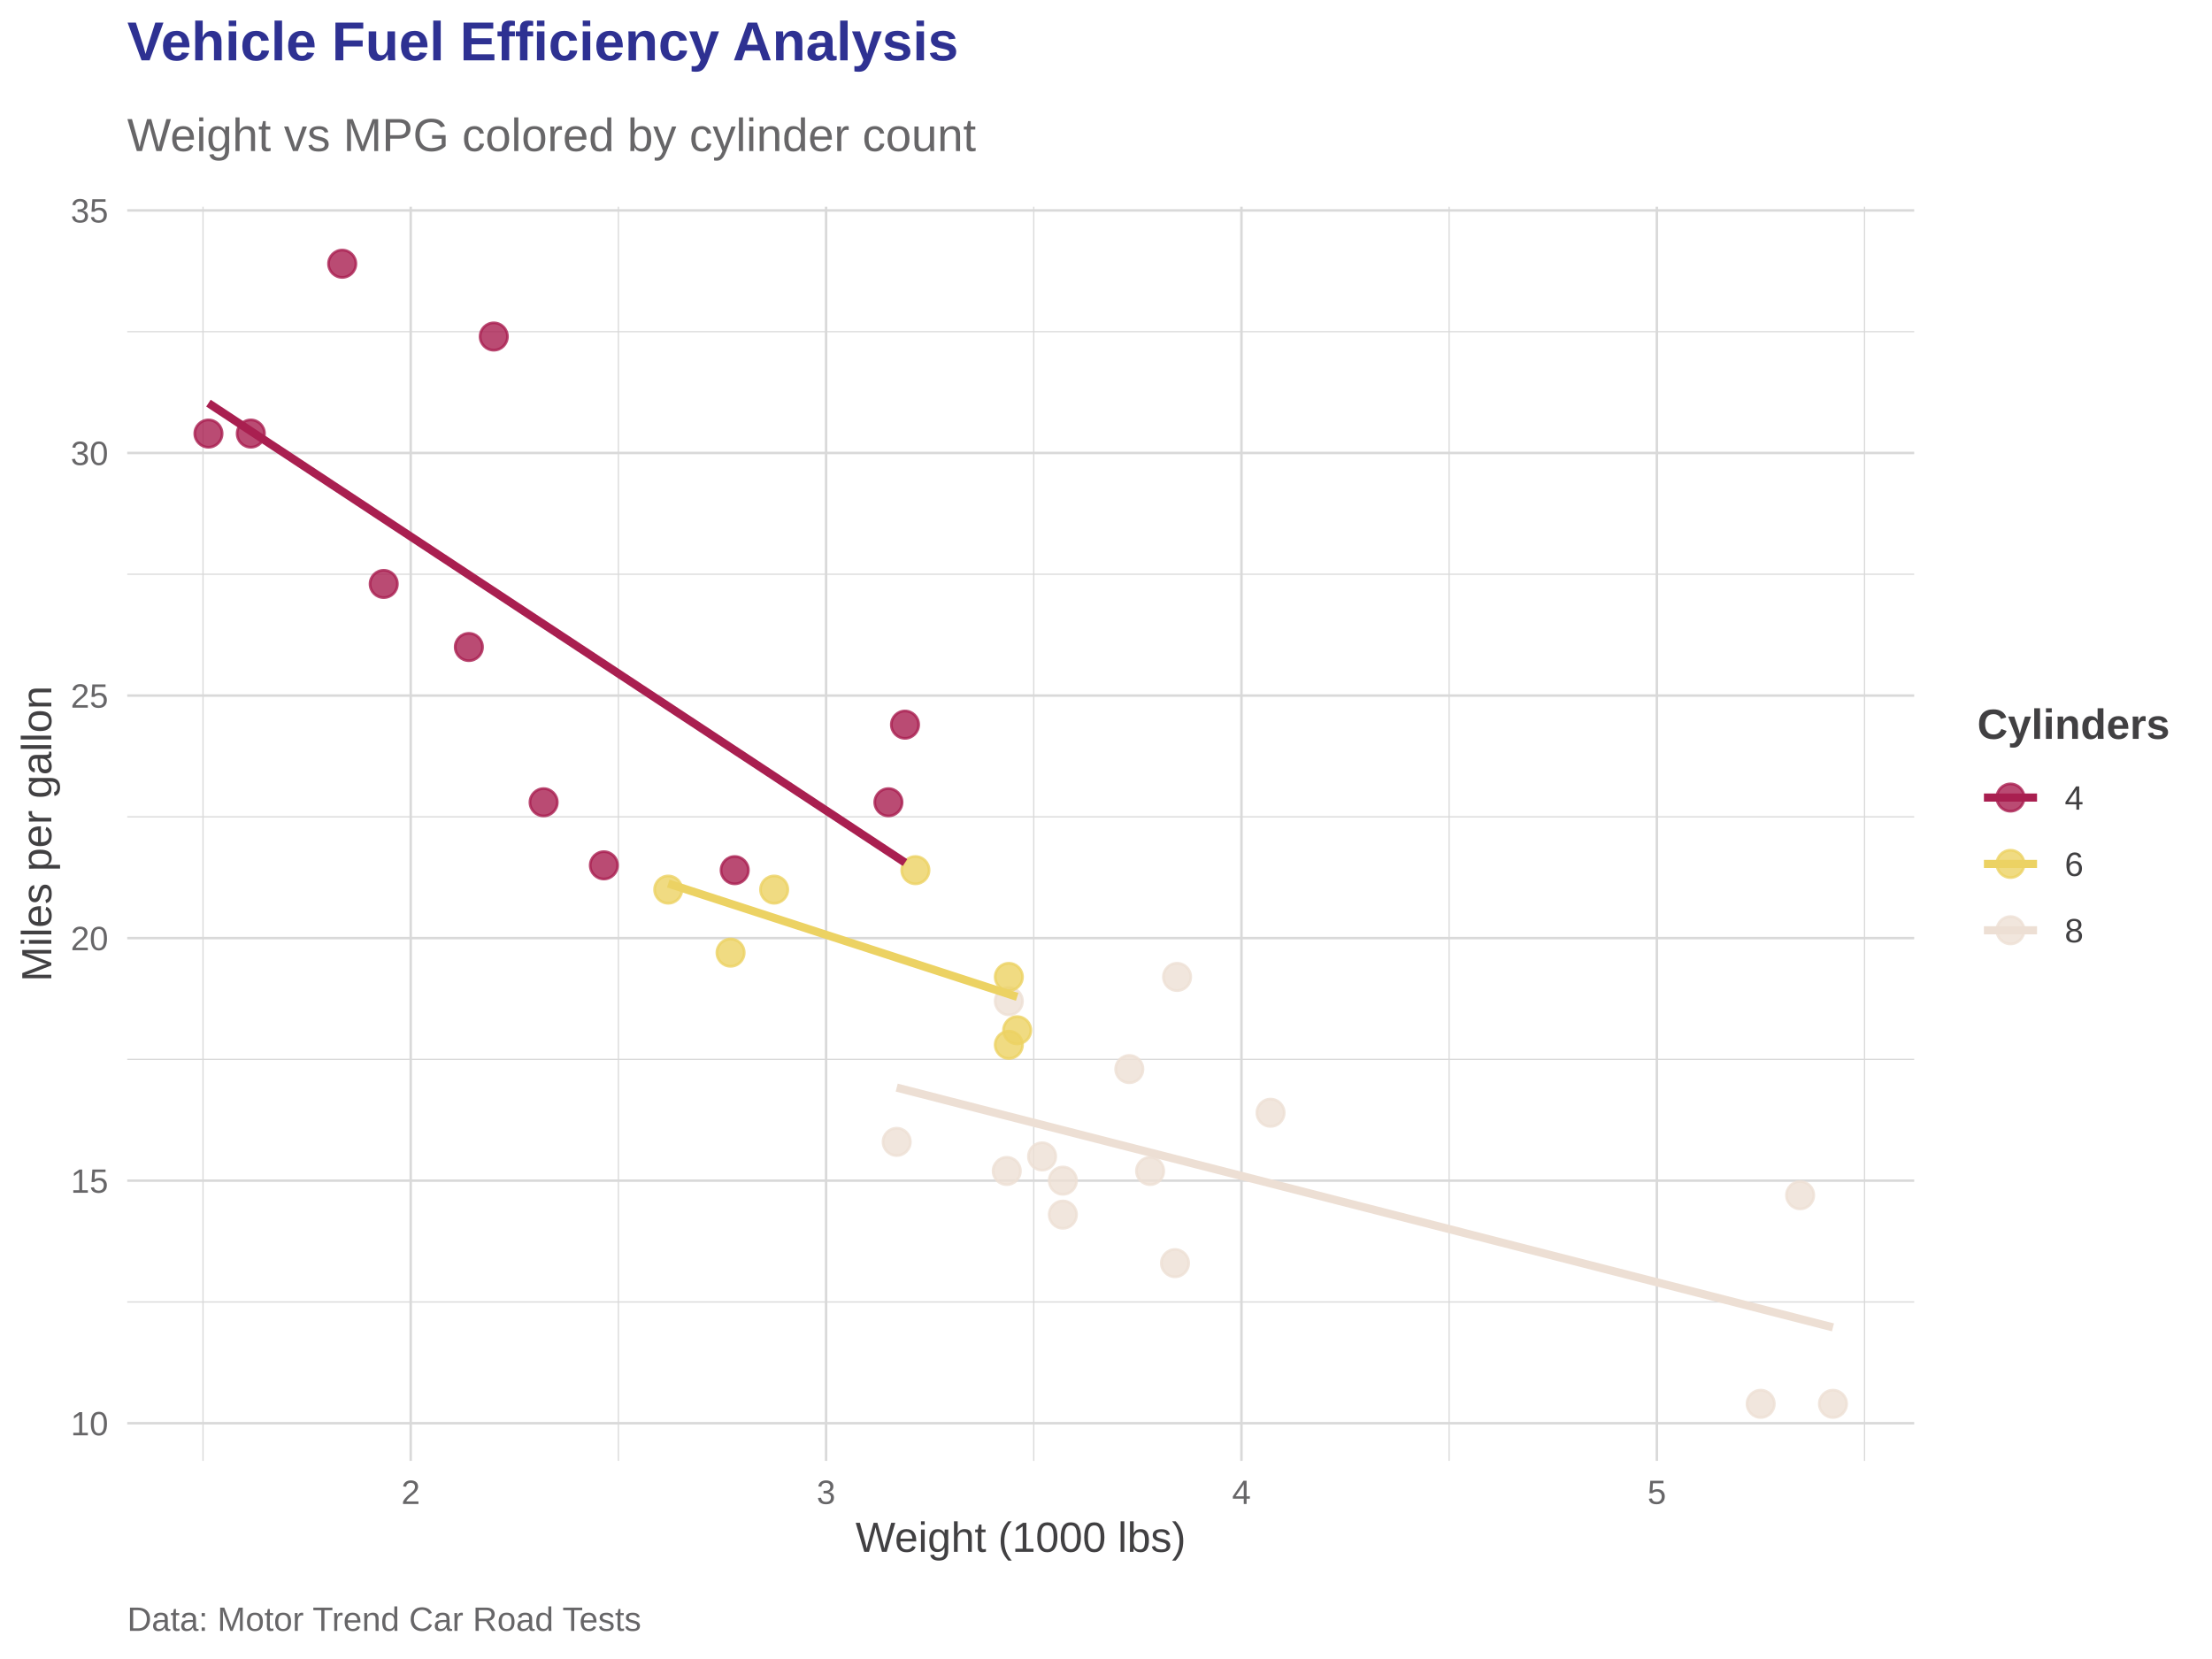
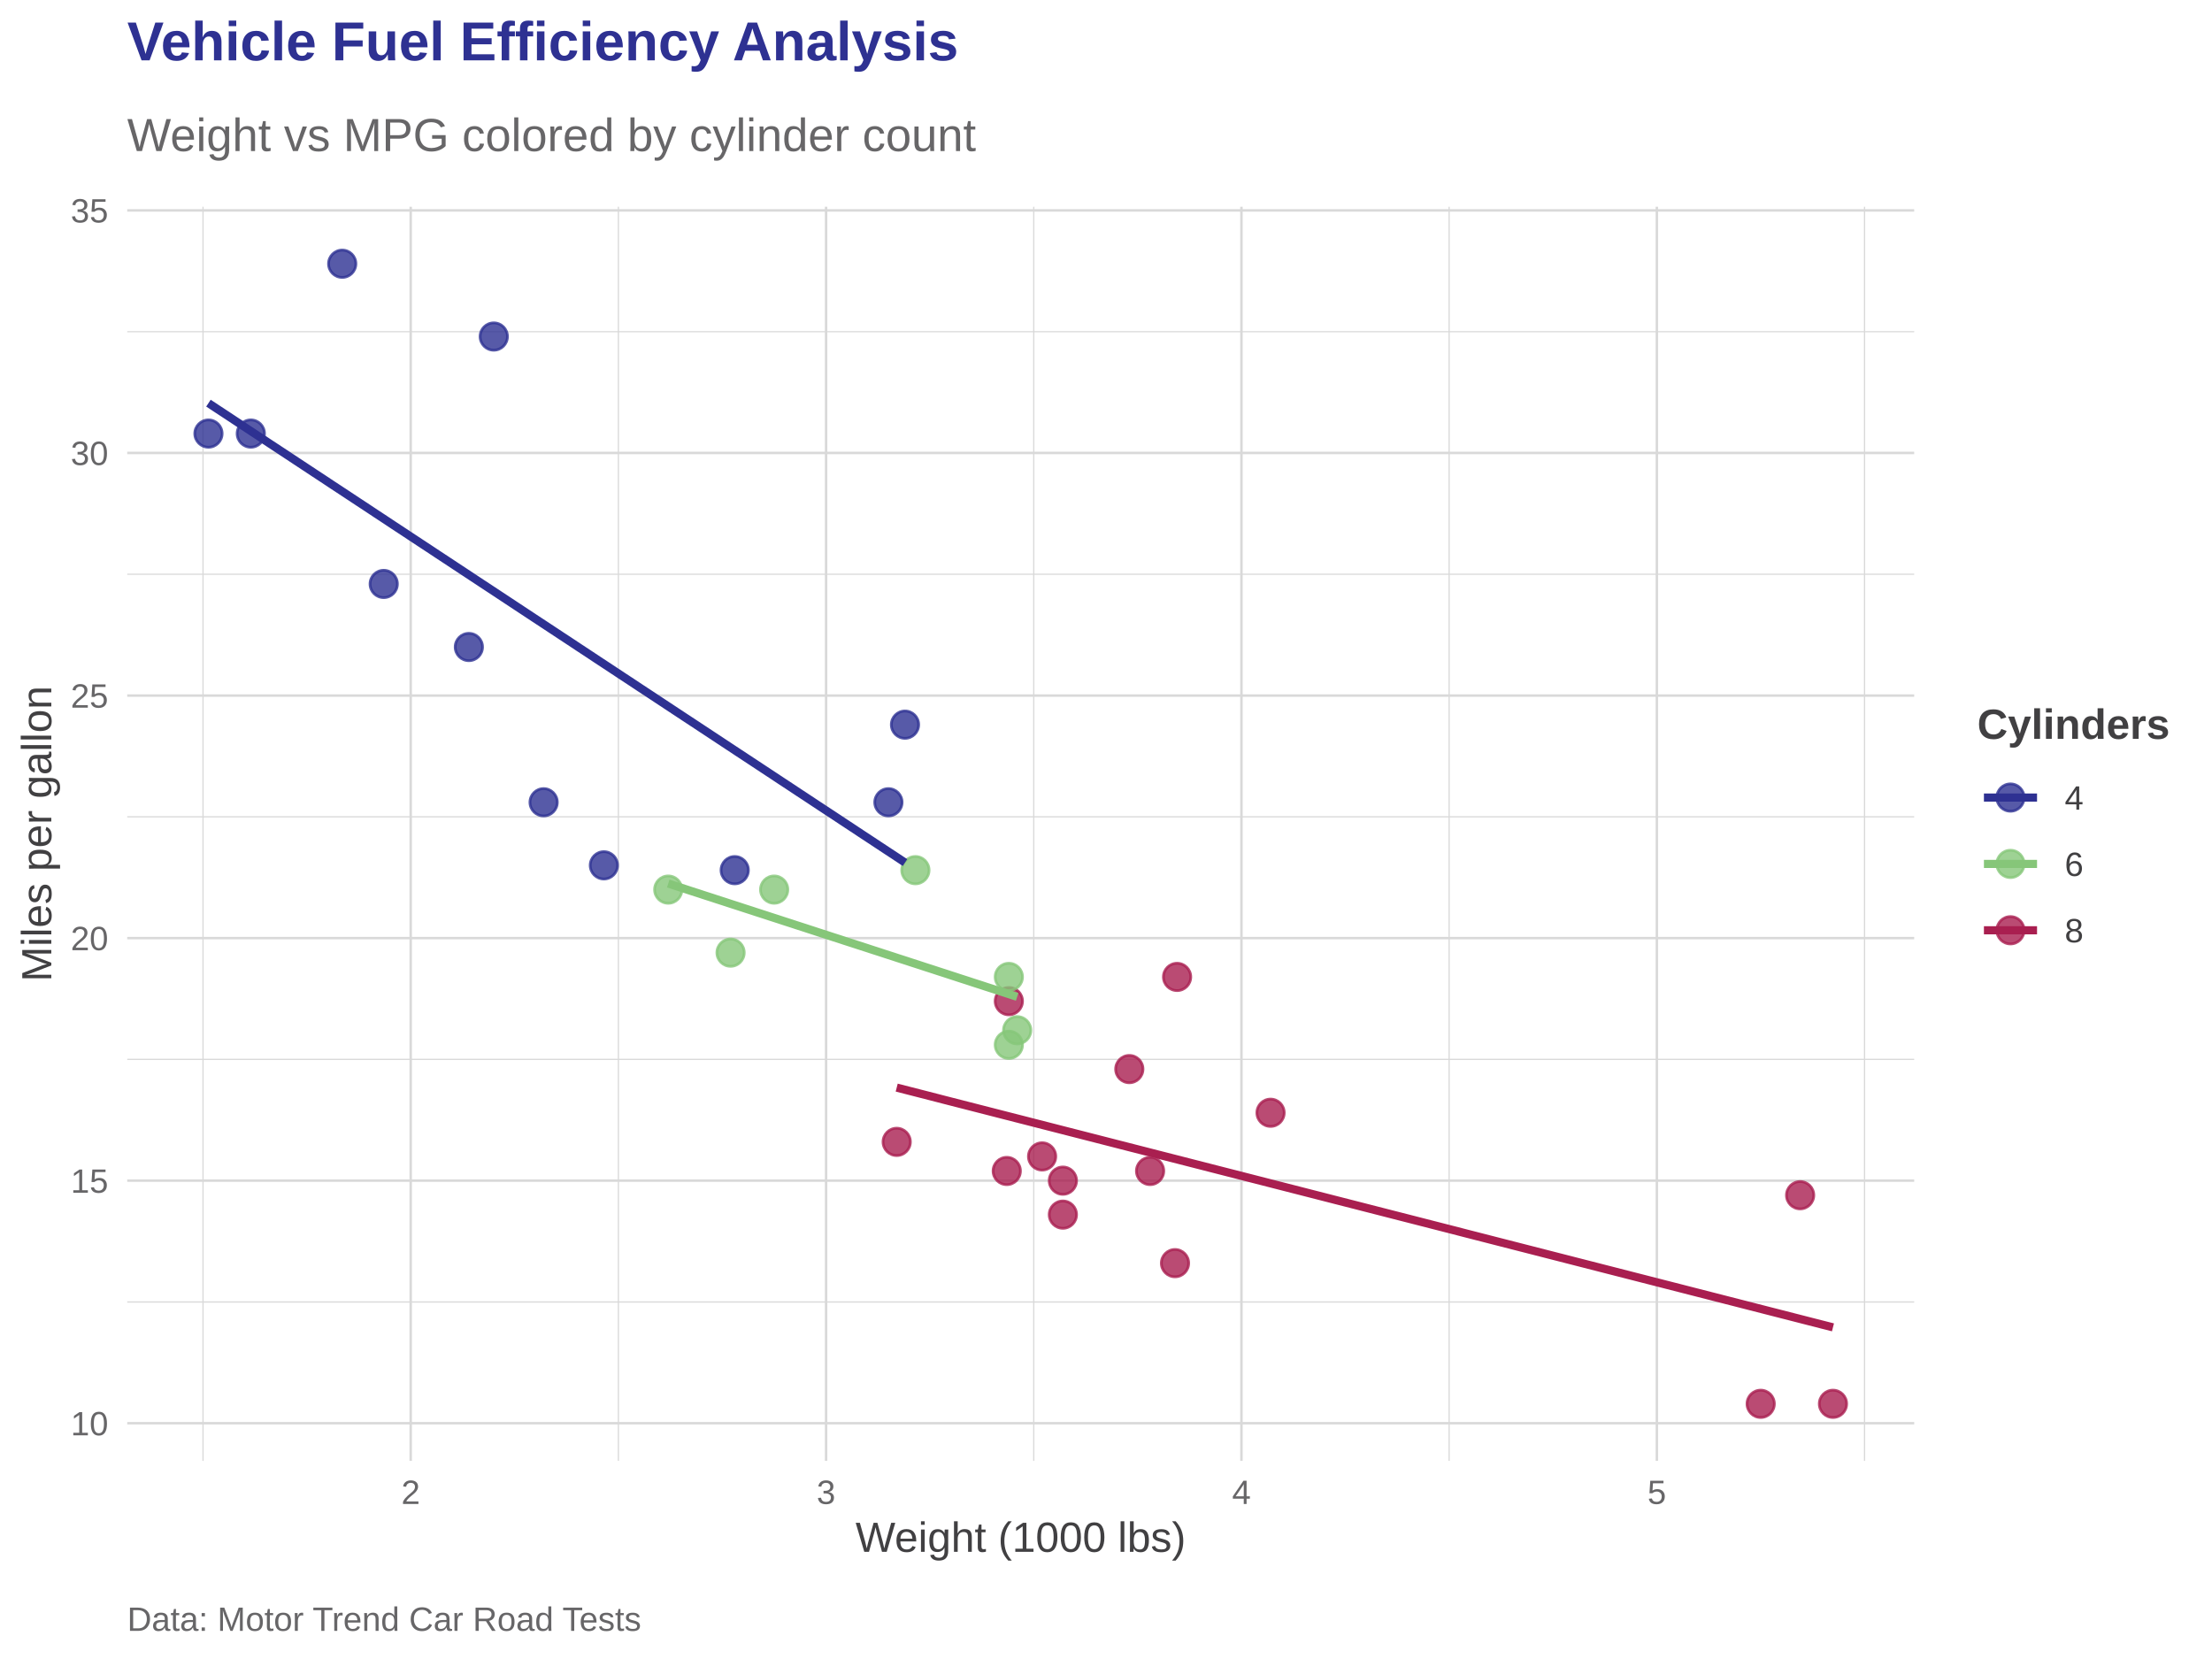
<svg xmlns="http://www.w3.org/2000/svg" width="576.00pt" height="432.00pt" viewBox="0 0 576.00 432.00">
  <g class="svglite">
    <defs>
      <style type="text/css">
    .svglite line, .svglite polyline, .svglite polygon, .svglite path, .svglite rect, .svglite circle {
      fill: none;
      stroke: #000000;
      stroke-linecap: round;
      stroke-linejoin: round;
      stroke-miterlimit: 10.00;
    }
    .svglite text {
      white-space: pre;
    }
    .svglite g.glyphgroup path {
      fill: inherit;
      stroke: none;
    }
  </style>
    </defs>
    <rect width="100%" height="100%" style="stroke: none; fill: #FFFFFF;" />
    <defs>
      <clipPath id="cpMC4wMHw1NzYuMDB8MC4wMHw0MzIuMDA=">
        <rect x="0.00" y="0.00" width="576.00" height="432.00" />
      </clipPath>
    </defs>
    <g clip-path="url(#cpMC4wMHw1NzYuMDB8MC4wMHw0MzIuMDA=)">
      <rect x="0.00" y="0" width="576.00" height="432.00" style="stroke-width: 1.07; stroke: none; fill: #FFFFFF;" />
    </g>
    <defs>
      <clipPath id="cpMzMuMTN8NDk4LjQ1fDUzLjg0fDM4MC40MA==">
        <rect x="33.13" y="53.84" width="465.32" height="326.56" />
      </clipPath>
    </defs>
    <g clip-path="url(#cpMzMuMTN8NDk4LjQ1fDUzLjg0fDM4MC40MA==)">
      <rect x="33.13" y="53.84" width="465.32" height="326.56" style="stroke-width: 1.07; stroke: none; fill: #FFFFFF;" />
      <polyline points="33.13,339.03 498.45,339.03 " style="stroke-width: 0.32; stroke: #D9D9D9; stroke-linecap: butt;" />
      <polyline points="33.13,275.86 498.45,275.86 " style="stroke-width: 0.32; stroke: #D9D9D9; stroke-linecap: butt;" />
      <polyline points="33.13,212.70 498.45,212.70 " style="stroke-width: 0.32; stroke: #D9D9D9; stroke-linecap: butt;" />
      <polyline points="33.13,149.53 498.45,149.53 " style="stroke-width: 0.32; stroke: #D9D9D9; stroke-linecap: butt;" />
      <polyline points="33.13,86.37 498.45,86.37 " style="stroke-width: 0.32; stroke: #D9D9D9; stroke-linecap: butt;" />
      <polyline points="52.87,380.40 52.87,53.84 " style="stroke-width: 0.32; stroke: #D9D9D9; stroke-linecap: butt;" />
      <polyline points="161.03,380.40 161.03,53.84 " style="stroke-width: 0.32; stroke: #D9D9D9; stroke-linecap: butt;" />
      <polyline points="269.19,380.40 269.19,53.84 " style="stroke-width: 0.32; stroke: #D9D9D9; stroke-linecap: butt;" />
      <polyline points="377.35,380.40 377.35,53.84 " style="stroke-width: 0.32; stroke: #D9D9D9; stroke-linecap: butt;" />
      <polyline points="485.52,380.40 485.52,53.84 " style="stroke-width: 0.32; stroke: #D9D9D9; stroke-linecap: butt;" />
      <polyline points="33.13,370.61 498.45,370.61 " style="stroke-width: 0.64; stroke: #D9D9D9; stroke-linecap: butt;" />
      <polyline points="33.13,307.44 498.45,307.44 " style="stroke-width: 0.64; stroke: #D9D9D9; stroke-linecap: butt;" />
      <polyline points="33.13,244.28 498.45,244.28 " style="stroke-width: 0.64; stroke: #D9D9D9; stroke-linecap: butt;" />
      <polyline points="33.13,181.12 498.45,181.12 " style="stroke-width: 0.64; stroke: #D9D9D9; stroke-linecap: butt;" />
      <polyline points="33.13,117.95 498.45,117.95 " style="stroke-width: 0.64; stroke: #D9D9D9; stroke-linecap: butt;" />
      <polyline points="33.13,54.79 498.45,54.79 " style="stroke-width: 0.64; stroke: #D9D9D9; stroke-linecap: butt;" />
      <polyline points="106.95,380.40 106.95,53.84 " style="stroke-width: 0.64; stroke: #D9D9D9; stroke-linecap: butt;" />
      <polyline points="215.11,380.40 215.11,53.84 " style="stroke-width: 0.64; stroke: #D9D9D9; stroke-linecap: butt;" />
      <polyline points="323.27,380.40 323.27,53.84 " style="stroke-width: 0.64; stroke: #D9D9D9; stroke-linecap: butt;" />
      <polyline points="431.44,380.40 431.44,53.84 " style="stroke-width: 0.64; stroke: #D9D9D9; stroke-linecap: butt;" />
-       <circle cx="174.01" cy="231.65" r="3.56" style="stroke-width: 0.71; stroke: #ECD263; stroke-opacity: 0.80; fill: #ECD263; fill-opacity: 0.80;" />
-       <circle cx="201.59" cy="231.65" r="3.56" style="stroke-width: 0.71; stroke: #ECD263; stroke-opacity: 0.80; fill: #ECD263; fill-opacity: 0.80;" />
-       <circle cx="141.56" cy="208.91" r="3.56" style="stroke-width: 0.71; stroke: #A91F50; stroke-opacity: 0.80; fill: #A91F50; fill-opacity: 0.80;" />
-       <circle cx="238.37" cy="226.59" r="3.56" style="stroke-width: 0.71; stroke: #ECD263; stroke-opacity: 0.80; fill: #ECD263; fill-opacity: 0.80;" />
-       <circle cx="262.70" cy="260.70" r="3.56" style="stroke-width: 0.71; stroke: #EDDFD4; stroke-opacity: 0.80; fill: #EDDFD4; fill-opacity: 0.80;" />
-       <circle cx="264.87" cy="268.28" r="3.56" style="stroke-width: 0.71; stroke: #ECD263; stroke-opacity: 0.80; fill: #ECD263; fill-opacity: 0.80;" />
-       <circle cx="276.77" cy="316.29" r="3.56" style="stroke-width: 0.71; stroke: #EDDFD4; stroke-opacity: 0.80; fill: #EDDFD4; fill-opacity: 0.80;" />
-       <circle cx="235.66" cy="188.70" r="3.56" style="stroke-width: 0.71; stroke: #A91F50; stroke-opacity: 0.80; fill: #A91F50; fill-opacity: 0.80;" />
-       <circle cx="231.34" cy="208.91" r="3.56" style="stroke-width: 0.71; stroke: #A91F50; stroke-opacity: 0.80; fill: #A91F50; fill-opacity: 0.80;" />
-       <circle cx="262.70" cy="254.39" r="3.56" style="stroke-width: 0.71; stroke: #ECD263; stroke-opacity: 0.80; fill: #ECD263; fill-opacity: 0.80;" />
-       <circle cx="262.70" cy="272.07" r="3.56" style="stroke-width: 0.71; stroke: #ECD263; stroke-opacity: 0.80; fill: #ECD263; fill-opacity: 0.80;" />
-       <circle cx="330.85" cy="289.76" r="3.56" style="stroke-width: 0.71; stroke: #EDDFD4; stroke-opacity: 0.80; fill: #EDDFD4; fill-opacity: 0.80;" />
-       <circle cx="294.07" cy="278.39" r="3.56" style="stroke-width: 0.71; stroke: #EDDFD4; stroke-opacity: 0.80; fill: #EDDFD4; fill-opacity: 0.80;" />
-       <circle cx="299.48" cy="304.92" r="3.56" style="stroke-width: 0.71; stroke: #EDDFD4; stroke-opacity: 0.80; fill: #EDDFD4; fill-opacity: 0.80;" />
-       <circle cx="458.48" cy="365.55" r="3.56" style="stroke-width: 0.71; stroke: #EDDFD4; stroke-opacity: 0.80; fill: #EDDFD4; fill-opacity: 0.80;" />
-       <circle cx="477.30" cy="365.55" r="3.56" style="stroke-width: 0.71; stroke: #EDDFD4; stroke-opacity: 0.80; fill: #EDDFD4; fill-opacity: 0.80;" />
-       <circle cx="468.75" cy="311.23" r="3.56" style="stroke-width: 0.71; stroke: #EDDFD4; stroke-opacity: 0.80; fill: #EDDFD4; fill-opacity: 0.80;" />
-       <circle cx="128.58" cy="87.63" r="3.56" style="stroke-width: 0.71; stroke: #A91F50; stroke-opacity: 0.80; fill: #A91F50; fill-opacity: 0.80;" />
-       <circle cx="65.31" cy="112.90" r="3.56" style="stroke-width: 0.71; stroke: #A91F50; stroke-opacity: 0.80; fill: #A91F50; fill-opacity: 0.80;" />
-       <circle cx="89.11" cy="68.68" r="3.56" style="stroke-width: 0.71; stroke: #A91F50; stroke-opacity: 0.80; fill: #A91F50; fill-opacity: 0.80;" />
-       <circle cx="157.25" cy="225.33" r="3.56" style="stroke-width: 0.71; stroke: #A91F50; stroke-opacity: 0.80; fill: #A91F50; fill-opacity: 0.80;" />
-       <circle cx="271.36" cy="301.13" r="3.56" style="stroke-width: 0.71; stroke: #EDDFD4; stroke-opacity: 0.80; fill: #EDDFD4; fill-opacity: 0.80;" />
-       <circle cx="262.16" cy="304.92" r="3.56" style="stroke-width: 0.71; stroke: #EDDFD4; stroke-opacity: 0.80; fill: #EDDFD4; fill-opacity: 0.80;" />
-       <circle cx="305.97" cy="328.92" r="3.56" style="stroke-width: 0.71; stroke: #EDDFD4; stroke-opacity: 0.80; fill: #EDDFD4; fill-opacity: 0.80;" />
-       <circle cx="306.51" cy="254.39" r="3.56" style="stroke-width: 0.71; stroke: #EDDFD4; stroke-opacity: 0.80; fill: #EDDFD4; fill-opacity: 0.80;" />
-       <circle cx="99.92" cy="152.06" r="3.56" style="stroke-width: 0.71; stroke: #A91F50; stroke-opacity: 0.80; fill: #A91F50; fill-opacity: 0.80;" />
-       <circle cx="122.09" cy="168.48" r="3.56" style="stroke-width: 0.71; stroke: #A91F50; stroke-opacity: 0.80; fill: #A91F50; fill-opacity: 0.80;" />
-       <circle cx="54.28" cy="112.90" r="3.56" style="stroke-width: 0.71; stroke: #A91F50; stroke-opacity: 0.80; fill: #A91F50; fill-opacity: 0.80;" />
-       <circle cx="233.50" cy="297.34" r="3.56" style="stroke-width: 0.71; stroke: #EDDFD4; stroke-opacity: 0.80; fill: #EDDFD4; fill-opacity: 0.80;" />
-       <circle cx="190.24" cy="248.07" r="3.56" style="stroke-width: 0.71; stroke: #ECD263; stroke-opacity: 0.80; fill: #ECD263; fill-opacity: 0.80;" />
-       <circle cx="276.77" cy="307.44" r="3.56" style="stroke-width: 0.71; stroke: #EDDFD4; stroke-opacity: 0.80; fill: #EDDFD4; fill-opacity: 0.80;" />
-       <circle cx="191.32" cy="226.59" r="3.56" style="stroke-width: 0.71; stroke: #A91F50; stroke-opacity: 0.80; fill: #A91F50; fill-opacity: 0.80;" />
-       <polyline points="54.28,104.98 56.57,106.49 58.87,108.00 61.17,109.52 63.46,111.03 65.76,112.55 68.05,114.06 70.35,115.58 72.65,117.09 74.94,118.60 77.24,120.12 79.53,121.63 81.83,123.15 84.13,124.66 86.42,126.18 88.72,127.69 91.01,129.20 93.31,130.72 95.61,132.23 97.90,133.75 100.20,135.26 102.49,136.78 104.79,138.29 107.09,139.81 109.38,141.32 111.68,142.83 113.97,144.35 116.27,145.86 118.57,147.38 120.86,148.89 123.16,150.41 125.45,151.92 127.75,153.43 130.05,154.95 132.34,156.46 134.64,157.98 136.93,159.49 139.23,161.01 141.53,162.52 143.82,164.03 146.12,165.55 148.42,167.06 150.71,168.58 153.01,170.09 155.30,171.61 157.60,173.12 159.90,174.64 162.19,176.15 164.49,177.66 166.78,179.18 169.08,180.69 171.38,182.21 173.67,183.72 175.97,185.24 178.26,186.75 180.56,188.26 182.86,189.78 185.15,191.29 187.45,192.81 189.74,194.32 192.04,195.84 194.34,197.35 196.63,198.86 198.93,200.38 201.22,201.89 203.52,203.41 205.82,204.92 208.11,206.44 210.41,207.95 212.70,209.47 215.00,210.98 217.30,212.49 219.59,214.01 221.89,215.52 224.18,217.04 226.48,218.55 228.78,220.07 231.07,221.58 233.37,223.09 235.66,224.61 " style="stroke-width: 2.13; stroke: #A91F50; stroke-linecap: butt;" />
-       <polyline points="174.01,230.07 175.16,230.44 176.31,230.82 177.46,231.19 178.61,231.56 179.76,231.94 180.91,232.31 182.06,232.68 183.21,233.06 184.36,233.43 185.51,233.80 186.66,234.18 187.81,234.55 188.96,234.92 190.11,235.30 191.26,235.67 192.41,236.04 193.56,236.42 194.71,236.79 195.86,237.16 197.01,237.54 198.16,237.91 199.31,238.28 200.46,238.66 201.61,239.03 202.76,239.40 203.91,239.78 205.06,240.15 206.21,240.52 207.36,240.90 208.51,241.27 209.66,241.64 210.81,242.02 211.96,242.39 213.11,242.77 214.26,243.14 215.41,243.51 216.56,243.89 217.71,244.26 218.86,244.63 220.01,245.01 221.16,245.38 222.31,245.75 223.47,246.13 224.62,246.50 225.77,246.87 226.92,247.25 228.07,247.62 229.22,247.99 230.37,248.37 231.52,248.74 232.67,249.11 233.82,249.49 234.97,249.86 236.12,250.23 237.27,250.61 238.42,250.98 239.57,251.35 240.72,251.73 241.87,252.10 243.02,252.47 244.17,252.85 245.32,253.22 246.47,253.59 247.62,253.97 248.77,254.34 249.92,254.72 251.07,255.09 252.22,255.46 253.37,255.84 254.52,256.21 255.67,256.58 256.82,256.96 257.97,257.33 259.12,257.70 260.27,258.08 261.42,258.45 262.57,258.82 263.72,259.20 264.87,259.57 " style="stroke-width: 2.13; stroke: #ECD263; stroke-linecap: butt;" />
-       <polyline points="233.50,283.21 236.59,284.00 239.67,284.79 242.76,285.58 245.84,286.38 248.93,287.17 252.02,287.96 255.10,288.75 258.19,289.54 261.27,290.33 264.36,291.12 267.45,291.91 270.53,292.70 273.62,293.49 276.70,294.28 279.79,295.07 282.88,295.86 285.96,296.65 289.05,297.44 292.13,298.23 295.22,299.02 298.31,299.81 301.39,300.60 304.48,301.39 307.57,302.18 310.65,302.97 313.74,303.76 316.82,304.55 319.91,305.34 323.00,306.13 326.08,306.92 329.17,307.71 332.25,308.50 335.34,309.29 338.43,310.08 341.51,310.87 344.60,311.66 347.68,312.45 350.77,313.24 353.86,314.03 356.94,314.82 360.03,315.61 363.11,316.40 366.20,317.19 369.29,317.98 372.37,318.77 375.46,319.56 378.54,320.35 381.63,321.15 384.72,321.94 387.80,322.73 390.89,323.52 393.97,324.31 397.06,325.10 400.15,325.89 403.23,326.68 406.32,327.47 409.40,328.26 412.49,329.05 415.58,329.84 418.66,330.63 421.75,331.42 424.83,332.21 427.92,333.00 431.01,333.79 434.09,334.58 437.18,335.37 440.26,336.16 443.35,336.95 446.44,337.74 449.52,338.53 452.61,339.32 455.69,340.11 458.78,340.90 461.87,341.69 464.95,342.48 468.04,343.27 471.12,344.06 474.21,344.85 477.30,345.64 " style="stroke-width: 2.13; stroke: #EDDFD4; stroke-linecap: butt;" />
+       <circle cx="174.01" cy="231.65" r="3.56" style="stroke-width: 0.71; stroke: #86C679; stroke-opacity: 0.80; fill: #86C679; fill-opacity: 0.80;" />
+       <circle cx="201.59" cy="231.65" r="3.56" style="stroke-width: 0.71; stroke: #86C679; stroke-opacity: 0.80; fill: #86C679; fill-opacity: 0.80;" />
+       <circle cx="141.56" cy="208.91" r="3.56" style="stroke-width: 0.71; stroke: #2E3192; stroke-opacity: 0.80; fill: #2E3192; fill-opacity: 0.80;" />
+       <circle cx="238.37" cy="226.59" r="3.56" style="stroke-width: 0.71; stroke: #86C679; stroke-opacity: 0.80; fill: #86C679; fill-opacity: 0.80;" />
+       <circle cx="262.70" cy="260.70" r="3.56" style="stroke-width: 0.71; stroke: #A91F50; stroke-opacity: 0.80; fill: #A91F50; fill-opacity: 0.80;" />
+       <circle cx="264.87" cy="268.28" r="3.56" style="stroke-width: 0.71; stroke: #86C679; stroke-opacity: 0.80; fill: #86C679; fill-opacity: 0.80;" />
+       <circle cx="276.77" cy="316.29" r="3.56" style="stroke-width: 0.71; stroke: #A91F50; stroke-opacity: 0.80; fill: #A91F50; fill-opacity: 0.80;" />
+       <circle cx="235.66" cy="188.70" r="3.56" style="stroke-width: 0.71; stroke: #2E3192; stroke-opacity: 0.80; fill: #2E3192; fill-opacity: 0.80;" />
+       <circle cx="231.34" cy="208.91" r="3.56" style="stroke-width: 0.71; stroke: #2E3192; stroke-opacity: 0.80; fill: #2E3192; fill-opacity: 0.80;" />
+       <circle cx="262.70" cy="254.39" r="3.56" style="stroke-width: 0.71; stroke: #86C679; stroke-opacity: 0.80; fill: #86C679; fill-opacity: 0.80;" />
+       <circle cx="262.70" cy="272.07" r="3.56" style="stroke-width: 0.71; stroke: #86C679; stroke-opacity: 0.80; fill: #86C679; fill-opacity: 0.80;" />
+       <circle cx="330.85" cy="289.76" r="3.56" style="stroke-width: 0.71; stroke: #A91F50; stroke-opacity: 0.80; fill: #A91F50; fill-opacity: 0.80;" />
+       <circle cx="294.07" cy="278.39" r="3.56" style="stroke-width: 0.71; stroke: #A91F50; stroke-opacity: 0.80; fill: #A91F50; fill-opacity: 0.80;" />
+       <circle cx="299.48" cy="304.92" r="3.56" style="stroke-width: 0.71; stroke: #A91F50; stroke-opacity: 0.80; fill: #A91F50; fill-opacity: 0.80;" />
+       <circle cx="458.48" cy="365.55" r="3.56" style="stroke-width: 0.71; stroke: #A91F50; stroke-opacity: 0.80; fill: #A91F50; fill-opacity: 0.80;" />
+       <circle cx="477.30" cy="365.55" r="3.56" style="stroke-width: 0.71; stroke: #A91F50; stroke-opacity: 0.80; fill: #A91F50; fill-opacity: 0.80;" />
+       <circle cx="468.75" cy="311.23" r="3.56" style="stroke-width: 0.71; stroke: #A91F50; stroke-opacity: 0.80; fill: #A91F50; fill-opacity: 0.80;" />
+       <circle cx="128.58" cy="87.63" r="3.56" style="stroke-width: 0.71; stroke: #2E3192; stroke-opacity: 0.80; fill: #2E3192; fill-opacity: 0.80;" />
+       <circle cx="65.31" cy="112.90" r="3.56" style="stroke-width: 0.71; stroke: #2E3192; stroke-opacity: 0.80; fill: #2E3192; fill-opacity: 0.80;" />
+       <circle cx="89.11" cy="68.68" r="3.56" style="stroke-width: 0.71; stroke: #2E3192; stroke-opacity: 0.80; fill: #2E3192; fill-opacity: 0.80;" />
+       <circle cx="157.25" cy="225.33" r="3.56" style="stroke-width: 0.71; stroke: #2E3192; stroke-opacity: 0.80; fill: #2E3192; fill-opacity: 0.80;" />
+       <circle cx="271.36" cy="301.13" r="3.56" style="stroke-width: 0.71; stroke: #A91F50; stroke-opacity: 0.80; fill: #A91F50; fill-opacity: 0.80;" />
+       <circle cx="262.16" cy="304.92" r="3.56" style="stroke-width: 0.71; stroke: #A91F50; stroke-opacity: 0.80; fill: #A91F50; fill-opacity: 0.80;" />
+       <circle cx="305.97" cy="328.92" r="3.56" style="stroke-width: 0.71; stroke: #A91F50; stroke-opacity: 0.80; fill: #A91F50; fill-opacity: 0.80;" />
+       <circle cx="306.51" cy="254.39" r="3.56" style="stroke-width: 0.71; stroke: #A91F50; stroke-opacity: 0.80; fill: #A91F50; fill-opacity: 0.80;" />
+       <circle cx="99.92" cy="152.06" r="3.56" style="stroke-width: 0.71; stroke: #2E3192; stroke-opacity: 0.80; fill: #2E3192; fill-opacity: 0.80;" />
+       <circle cx="122.09" cy="168.48" r="3.56" style="stroke-width: 0.71; stroke: #2E3192; stroke-opacity: 0.80; fill: #2E3192; fill-opacity: 0.80;" />
+       <circle cx="54.28" cy="112.90" r="3.56" style="stroke-width: 0.71; stroke: #2E3192; stroke-opacity: 0.80; fill: #2E3192; fill-opacity: 0.80;" />
+       <circle cx="233.50" cy="297.34" r="3.56" style="stroke-width: 0.71; stroke: #A91F50; stroke-opacity: 0.80; fill: #A91F50; fill-opacity: 0.80;" />
+       <circle cx="190.24" cy="248.07" r="3.56" style="stroke-width: 0.71; stroke: #86C679; stroke-opacity: 0.80; fill: #86C679; fill-opacity: 0.80;" />
+       <circle cx="276.77" cy="307.44" r="3.56" style="stroke-width: 0.71; stroke: #A91F50; stroke-opacity: 0.80; fill: #A91F50; fill-opacity: 0.80;" />
+       <circle cx="191.32" cy="226.59" r="3.56" style="stroke-width: 0.71; stroke: #2E3192; stroke-opacity: 0.80; fill: #2E3192; fill-opacity: 0.80;" />
+       <polyline points="54.28,104.98 56.57,106.49 58.87,108.00 61.17,109.52 63.46,111.03 65.76,112.55 68.05,114.06 70.35,115.58 72.65,117.09 74.94,118.60 77.24,120.12 79.53,121.63 81.83,123.15 84.13,124.66 86.42,126.18 88.72,127.69 91.01,129.20 93.31,130.72 95.61,132.23 97.90,133.75 100.20,135.26 102.49,136.78 104.79,138.29 107.09,139.81 109.38,141.32 111.68,142.83 113.97,144.35 116.27,145.86 118.57,147.38 120.86,148.89 123.16,150.41 125.45,151.92 127.75,153.43 130.05,154.95 132.34,156.46 134.64,157.98 136.93,159.49 139.23,161.01 141.53,162.52 143.82,164.03 146.12,165.55 148.42,167.06 150.71,168.58 153.01,170.09 155.30,171.61 157.60,173.12 159.90,174.64 162.19,176.15 164.49,177.66 166.78,179.18 169.08,180.69 171.38,182.21 173.67,183.72 175.97,185.24 178.26,186.75 180.56,188.26 182.86,189.78 185.15,191.29 187.45,192.81 189.74,194.32 192.04,195.84 194.34,197.35 196.63,198.86 198.93,200.38 201.22,201.89 203.52,203.41 205.82,204.92 208.11,206.44 210.41,207.95 212.70,209.47 215.00,210.98 217.30,212.49 219.59,214.01 221.89,215.52 224.18,217.04 226.48,218.55 228.78,220.07 231.07,221.58 233.37,223.09 235.66,224.61 " style="stroke-width: 2.13; stroke: #2E3192; stroke-linecap: butt;" />
+       <polyline points="174.01,230.07 175.16,230.44 176.31,230.82 177.46,231.19 178.61,231.56 179.76,231.94 180.91,232.31 182.06,232.68 183.21,233.06 184.36,233.43 185.51,233.80 186.66,234.18 187.81,234.55 188.96,234.92 190.11,235.30 191.26,235.67 192.41,236.04 193.56,236.42 194.71,236.79 195.86,237.16 197.01,237.54 198.16,237.91 199.31,238.28 200.46,238.66 201.61,239.03 202.76,239.40 203.91,239.78 205.06,240.15 206.21,240.52 207.36,240.90 208.51,241.27 209.66,241.64 210.81,242.02 211.96,242.39 213.11,242.77 214.26,243.14 215.41,243.51 216.56,243.89 217.71,244.26 218.86,244.63 220.01,245.01 221.16,245.38 222.31,245.75 223.47,246.13 224.62,246.50 225.77,246.87 226.92,247.25 228.07,247.62 229.22,247.99 230.37,248.37 231.52,248.74 232.67,249.11 233.82,249.49 234.97,249.86 236.12,250.23 237.27,250.61 238.42,250.98 239.57,251.35 240.72,251.73 241.87,252.10 243.02,252.47 244.17,252.85 245.32,253.22 246.47,253.59 247.62,253.97 248.77,254.34 249.92,254.72 251.07,255.09 252.22,255.46 253.37,255.84 254.52,256.21 255.67,256.58 256.82,256.96 257.97,257.33 259.12,257.70 260.27,258.08 261.42,258.45 262.57,258.82 263.72,259.20 264.87,259.57 " style="stroke-width: 2.13; stroke: #86C679; stroke-linecap: butt;" />
+       <polyline points="233.50,283.21 236.59,284.00 239.67,284.79 242.76,285.58 245.84,286.38 248.93,287.17 252.02,287.96 255.10,288.75 258.19,289.54 261.27,290.33 264.36,291.12 267.45,291.91 270.53,292.70 273.62,293.49 276.70,294.28 279.79,295.07 282.88,295.86 285.96,296.65 289.05,297.44 292.13,298.23 295.22,299.02 298.31,299.81 301.39,300.60 304.48,301.39 307.57,302.18 310.65,302.97 313.74,303.76 316.82,304.55 319.91,305.34 323.00,306.13 326.08,306.92 329.17,307.71 332.25,308.50 335.34,309.29 338.43,310.08 341.51,310.87 344.60,311.66 347.68,312.45 350.77,313.24 353.86,314.03 356.94,314.82 360.03,315.61 363.11,316.40 366.20,317.19 369.29,317.98 372.37,318.77 375.46,319.56 378.54,320.35 381.63,321.15 384.72,321.94 387.80,322.73 390.89,323.52 393.97,324.31 397.06,325.10 400.15,325.89 403.23,326.68 406.32,327.47 409.40,328.26 412.49,329.05 415.58,329.84 418.66,330.63 421.75,331.42 424.83,332.21 427.92,333.00 431.01,333.79 434.09,334.58 437.18,335.37 440.26,336.16 443.35,336.95 446.44,337.74 449.52,338.53 452.61,339.32 455.69,340.11 458.78,340.90 461.87,341.69 464.95,342.48 468.04,343.27 471.12,344.06 474.21,344.85 477.30,345.64 " style="stroke-width: 2.13; stroke: #A91F50; stroke-linecap: butt;" />
    </g>
    <g clip-path="url(#cpMC4wMHw1NzYuMDB8MC4wMHw0MzIuMDA=)">
      <text x="28.20" y="373.76" text-anchor="end" style="font-size: 8.80px;fill: #676668; font-family: &quot;Arial&quot;;" textLength="9.78px" lengthAdjust="spacingAndGlyphs">10</text>
      <text x="28.20" y="310.59" text-anchor="end" style="font-size: 8.80px;fill: #676668; font-family: &quot;Arial&quot;;" textLength="9.78px" lengthAdjust="spacingAndGlyphs">15</text>
      <text x="28.20" y="247.43" text-anchor="end" style="font-size: 8.80px;fill: #676668; font-family: &quot;Arial&quot;;" textLength="9.78px" lengthAdjust="spacingAndGlyphs">20</text>
      <text x="28.20" y="184.27" text-anchor="end" style="font-size: 8.80px;fill: #676668; font-family: &quot;Arial&quot;;" textLength="9.78px" lengthAdjust="spacingAndGlyphs">25</text>
      <text x="28.20" y="121.10" text-anchor="end" style="font-size: 8.80px;fill: #676668; font-family: &quot;Arial&quot;;" textLength="9.78px" lengthAdjust="spacingAndGlyphs">30</text>
      <text x="28.20" y="57.94" text-anchor="end" style="font-size: 8.80px;fill: #676668; font-family: &quot;Arial&quot;;" textLength="9.78px" lengthAdjust="spacingAndGlyphs">35</text>
      <text x="106.95" y="391.63" text-anchor="middle" style="font-size: 8.80px;fill: #676668; font-family: &quot;Arial&quot;;" textLength="4.89px" lengthAdjust="spacingAndGlyphs">2</text>
      <text x="215.11" y="391.63" text-anchor="middle" style="font-size: 8.80px;fill: #676668; font-family: &quot;Arial&quot;;" textLength="4.89px" lengthAdjust="spacingAndGlyphs">3</text>
      <text x="323.27" y="391.63" text-anchor="middle" style="font-size: 8.80px;fill: #676668; font-family: &quot;Arial&quot;;" textLength="4.89px" lengthAdjust="spacingAndGlyphs">4</text>
      <text x="431.44" y="391.63" text-anchor="middle" style="font-size: 8.80px;fill: #676668; font-family: &quot;Arial&quot;;" textLength="4.89px" lengthAdjust="spacingAndGlyphs">5</text>
      <text x="265.79" y="404.10" text-anchor="middle" style="font-size: 11.00px;fill: #414042; font-family: &quot;Arial&quot;;" textLength="86.05px" lengthAdjust="spacingAndGlyphs">Weight (1000 lbs)</text>
      <text transform="translate(13.36,217.12) rotate(-90)" text-anchor="middle" style="font-size: 11.00px;fill: #414042; font-family: &quot;Arial&quot;;" textLength="77.06px" lengthAdjust="spacingAndGlyphs">Miles per gallon</text>
      <rect x="509.41" y="177.88" width="61.12" height="78.47" style="stroke-width: 1.07; stroke: none; fill: #FFFFFF;" />
      <text x="514.88" y="192.40" style="font-size: 11.00px; font-weight: bold;fill: #414042; font-family: &quot;Arial&quot;;" textLength="50.16px" lengthAdjust="spacingAndGlyphs">Cylinders</text>
-       <circle cx="523.52" cy="207.68" r="3.56" style="stroke-width: 0.71; stroke: #A91F50; stroke-opacity: 0.80; fill: #A91F50; fill-opacity: 0.80;" />
-       <line x1="516.61" y1="207.68" x2="530.44" y2="207.68" style="stroke-width: 2.13; stroke: #A91F50; stroke-linecap: butt;" />
-       <circle cx="523.52" cy="224.96" r="3.56" style="stroke-width: 0.71; stroke: #ECD263; stroke-opacity: 0.80; fill: #ECD263; fill-opacity: 0.80;" />
-       <line x1="516.61" y1="224.96" x2="530.44" y2="224.96" style="stroke-width: 2.13; stroke: #ECD263; stroke-linecap: butt;" />
-       <circle cx="523.52" cy="242.24" r="3.56" style="stroke-width: 0.71; stroke: #EDDFD4; stroke-opacity: 0.80; fill: #EDDFD4; fill-opacity: 0.80;" />
-       <line x1="516.61" y1="242.24" x2="530.44" y2="242.24" style="stroke-width: 2.13; stroke: #EDDFD4; stroke-linecap: butt;" />
+       <circle cx="523.52" cy="207.68" r="3.56" style="stroke-width: 0.71; stroke: #2E3192; stroke-opacity: 0.80; fill: #2E3192; fill-opacity: 0.80;" />
+       <line x1="516.61" y1="207.68" x2="530.44" y2="207.68" style="stroke-width: 2.13; stroke: #2E3192; stroke-linecap: butt;" />
+       <circle cx="523.52" cy="224.96" r="3.56" style="stroke-width: 0.71; stroke: #86C679; stroke-opacity: 0.80; fill: #86C679; fill-opacity: 0.80;" />
+       <line x1="516.61" y1="224.96" x2="530.44" y2="224.96" style="stroke-width: 2.13; stroke: #86C679; stroke-linecap: butt;" />
+       <circle cx="523.52" cy="242.24" r="3.56" style="stroke-width: 0.71; stroke: #A91F50; stroke-opacity: 0.80; fill: #A91F50; fill-opacity: 0.80;" />
+       <line x1="516.61" y1="242.24" x2="530.44" y2="242.24" style="stroke-width: 2.13; stroke: #A91F50; stroke-linecap: butt;" />
      <text x="537.64" y="210.83" style="font-size: 8.80px;fill: #414042; font-family: &quot;Arial&quot;;" textLength="4.89px" lengthAdjust="spacingAndGlyphs">4</text>
      <text x="537.64" y="228.11" style="font-size: 8.80px;fill: #414042; font-family: &quot;Arial&quot;;" textLength="4.89px" lengthAdjust="spacingAndGlyphs">6</text>
      <text x="537.64" y="245.39" style="font-size: 8.80px;fill: #414042; font-family: &quot;Arial&quot;;" textLength="4.89px" lengthAdjust="spacingAndGlyphs">8</text>
      <text x="33.13" y="39.34" style="font-size: 12.10px;fill: #676668; font-family: &quot;Arial&quot;;" textLength="220.83px" lengthAdjust="spacingAndGlyphs">Weight vs MPG colored by cylinder count</text>
      <text x="33.13" y="15.72" style="font-size: 14.30px; font-weight: bold;fill: #2E3192; font-family: &quot;Arial&quot;;" textLength="216.41px" lengthAdjust="spacingAndGlyphs">Vehicle Fuel Efficiency Analysis</text>
      <text x="33.13" y="424.67" style="font-size: 8.80px;fill: #676668; font-family: &quot;Arial&quot;;" textLength="133.75px" lengthAdjust="spacingAndGlyphs">Data: Motor Trend Car Road Tests</text>
    </g>
  </g>
</svg>
